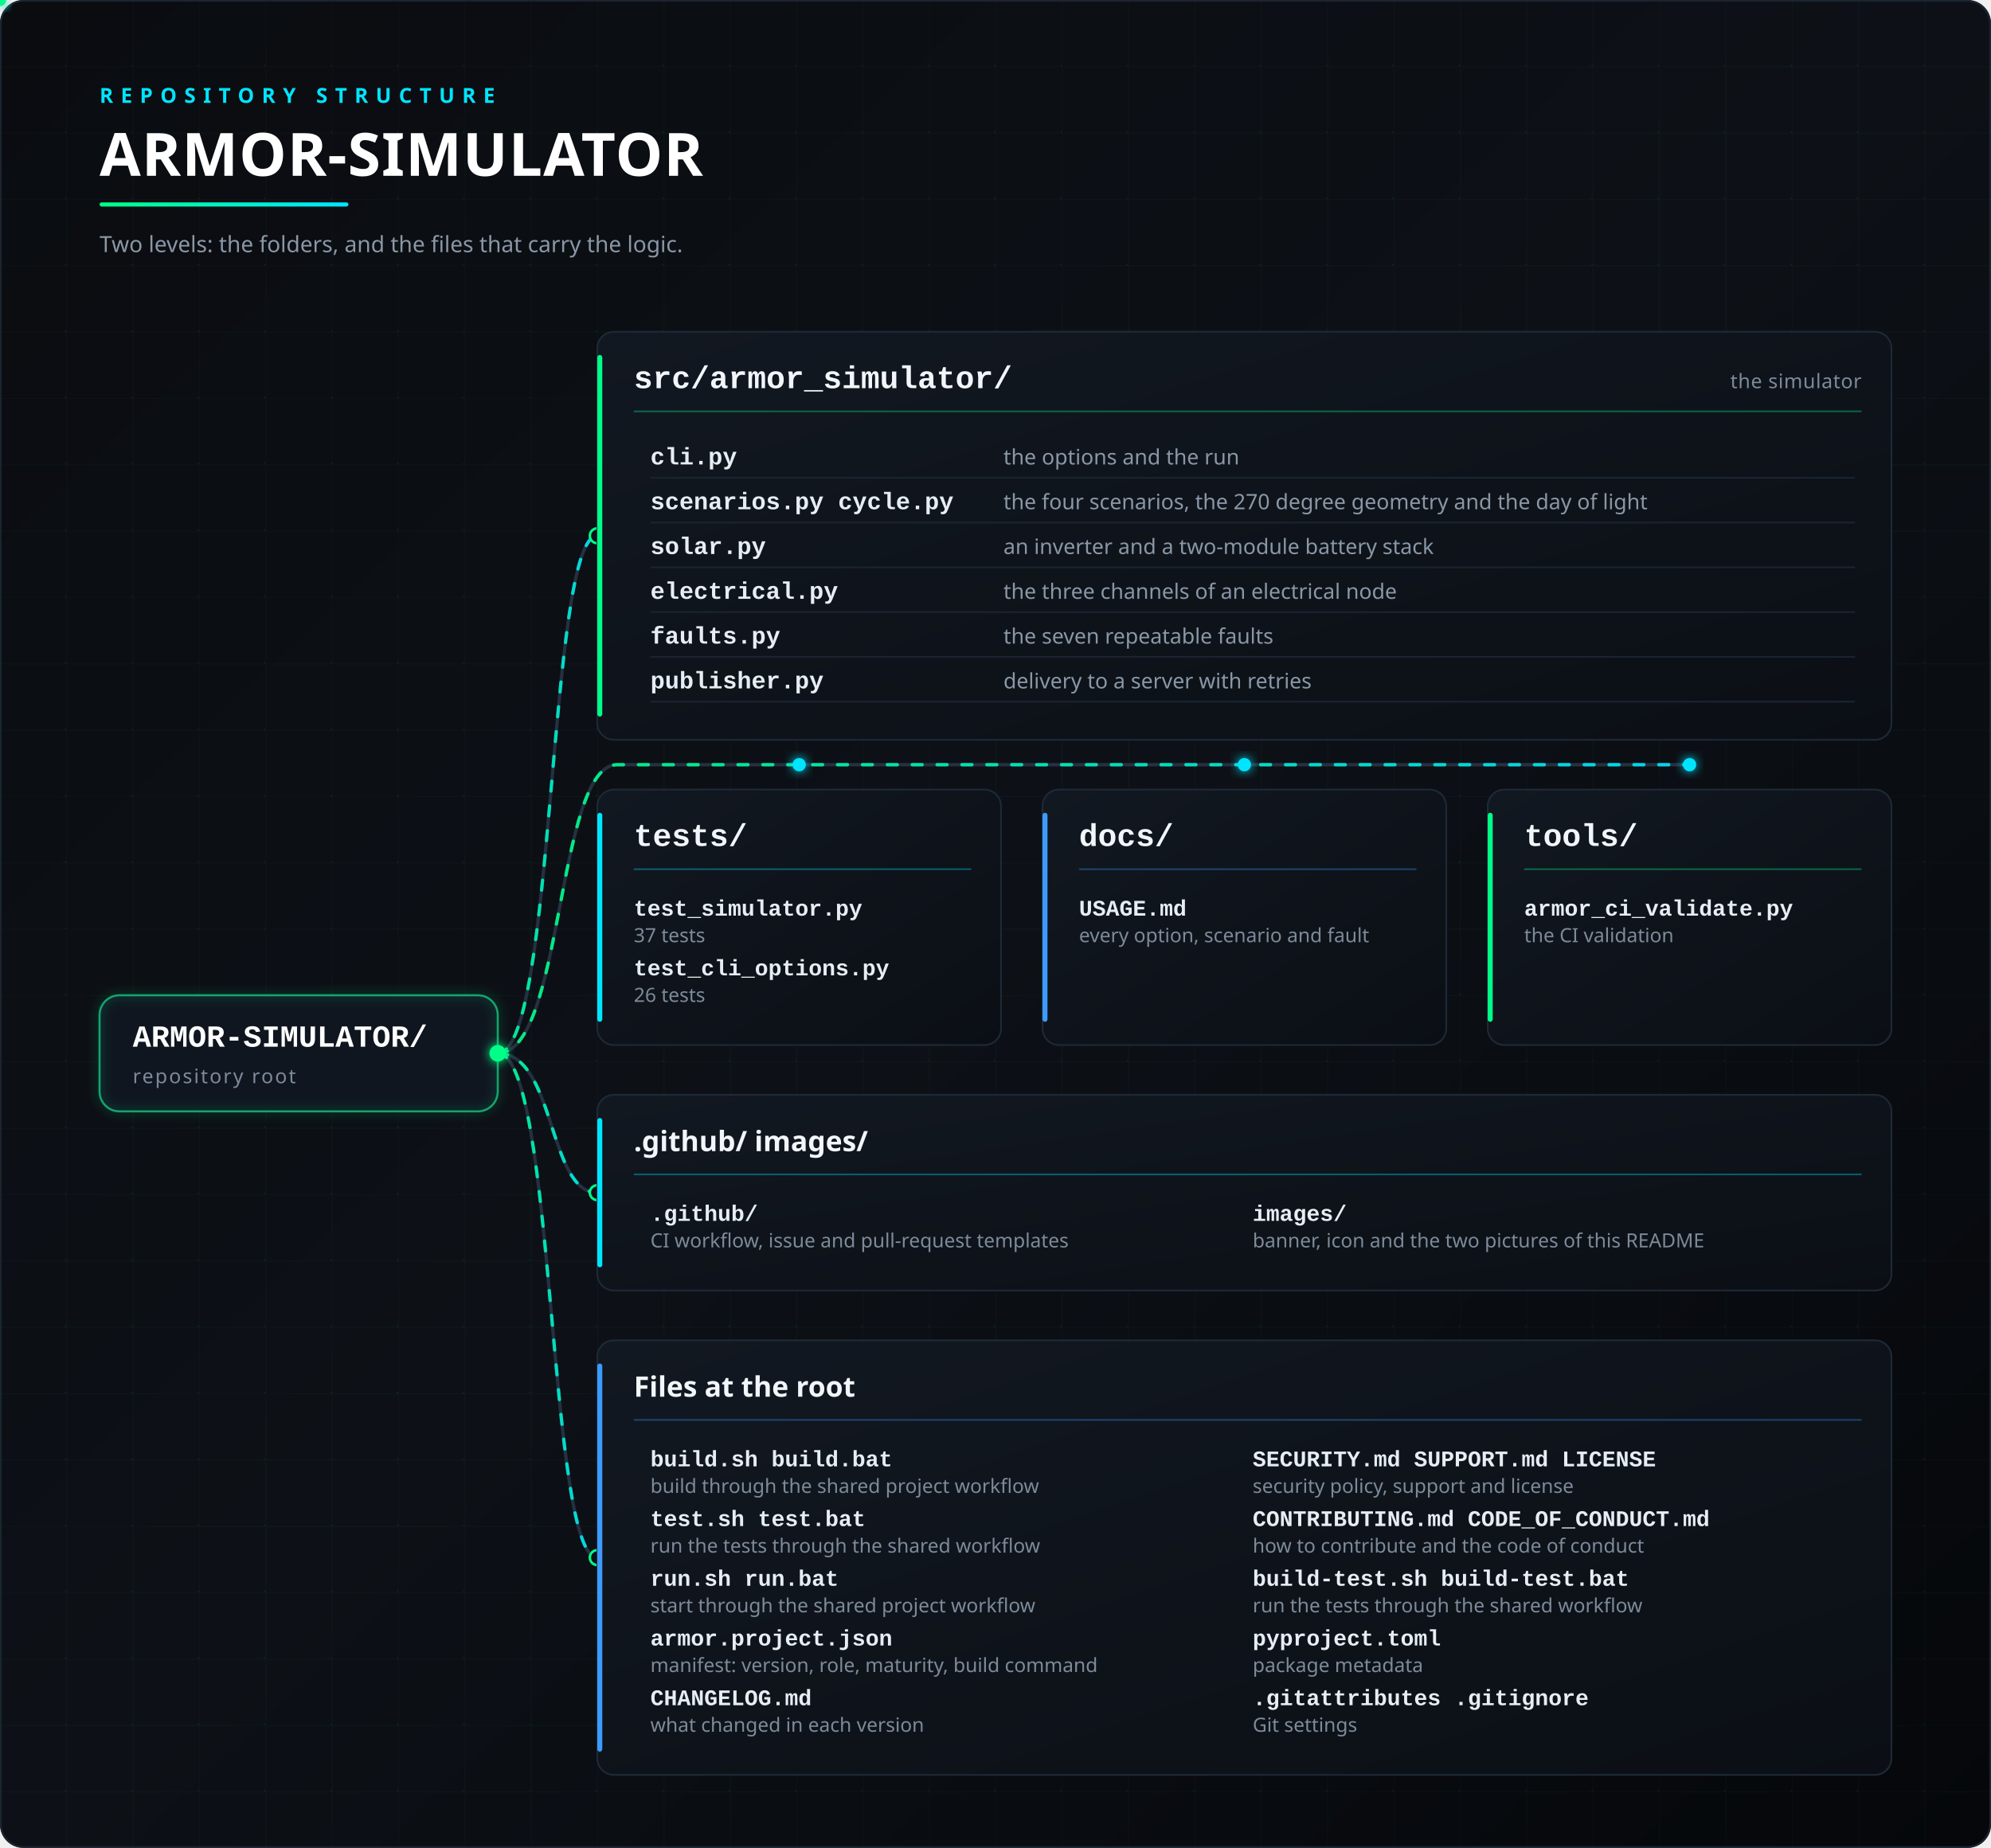
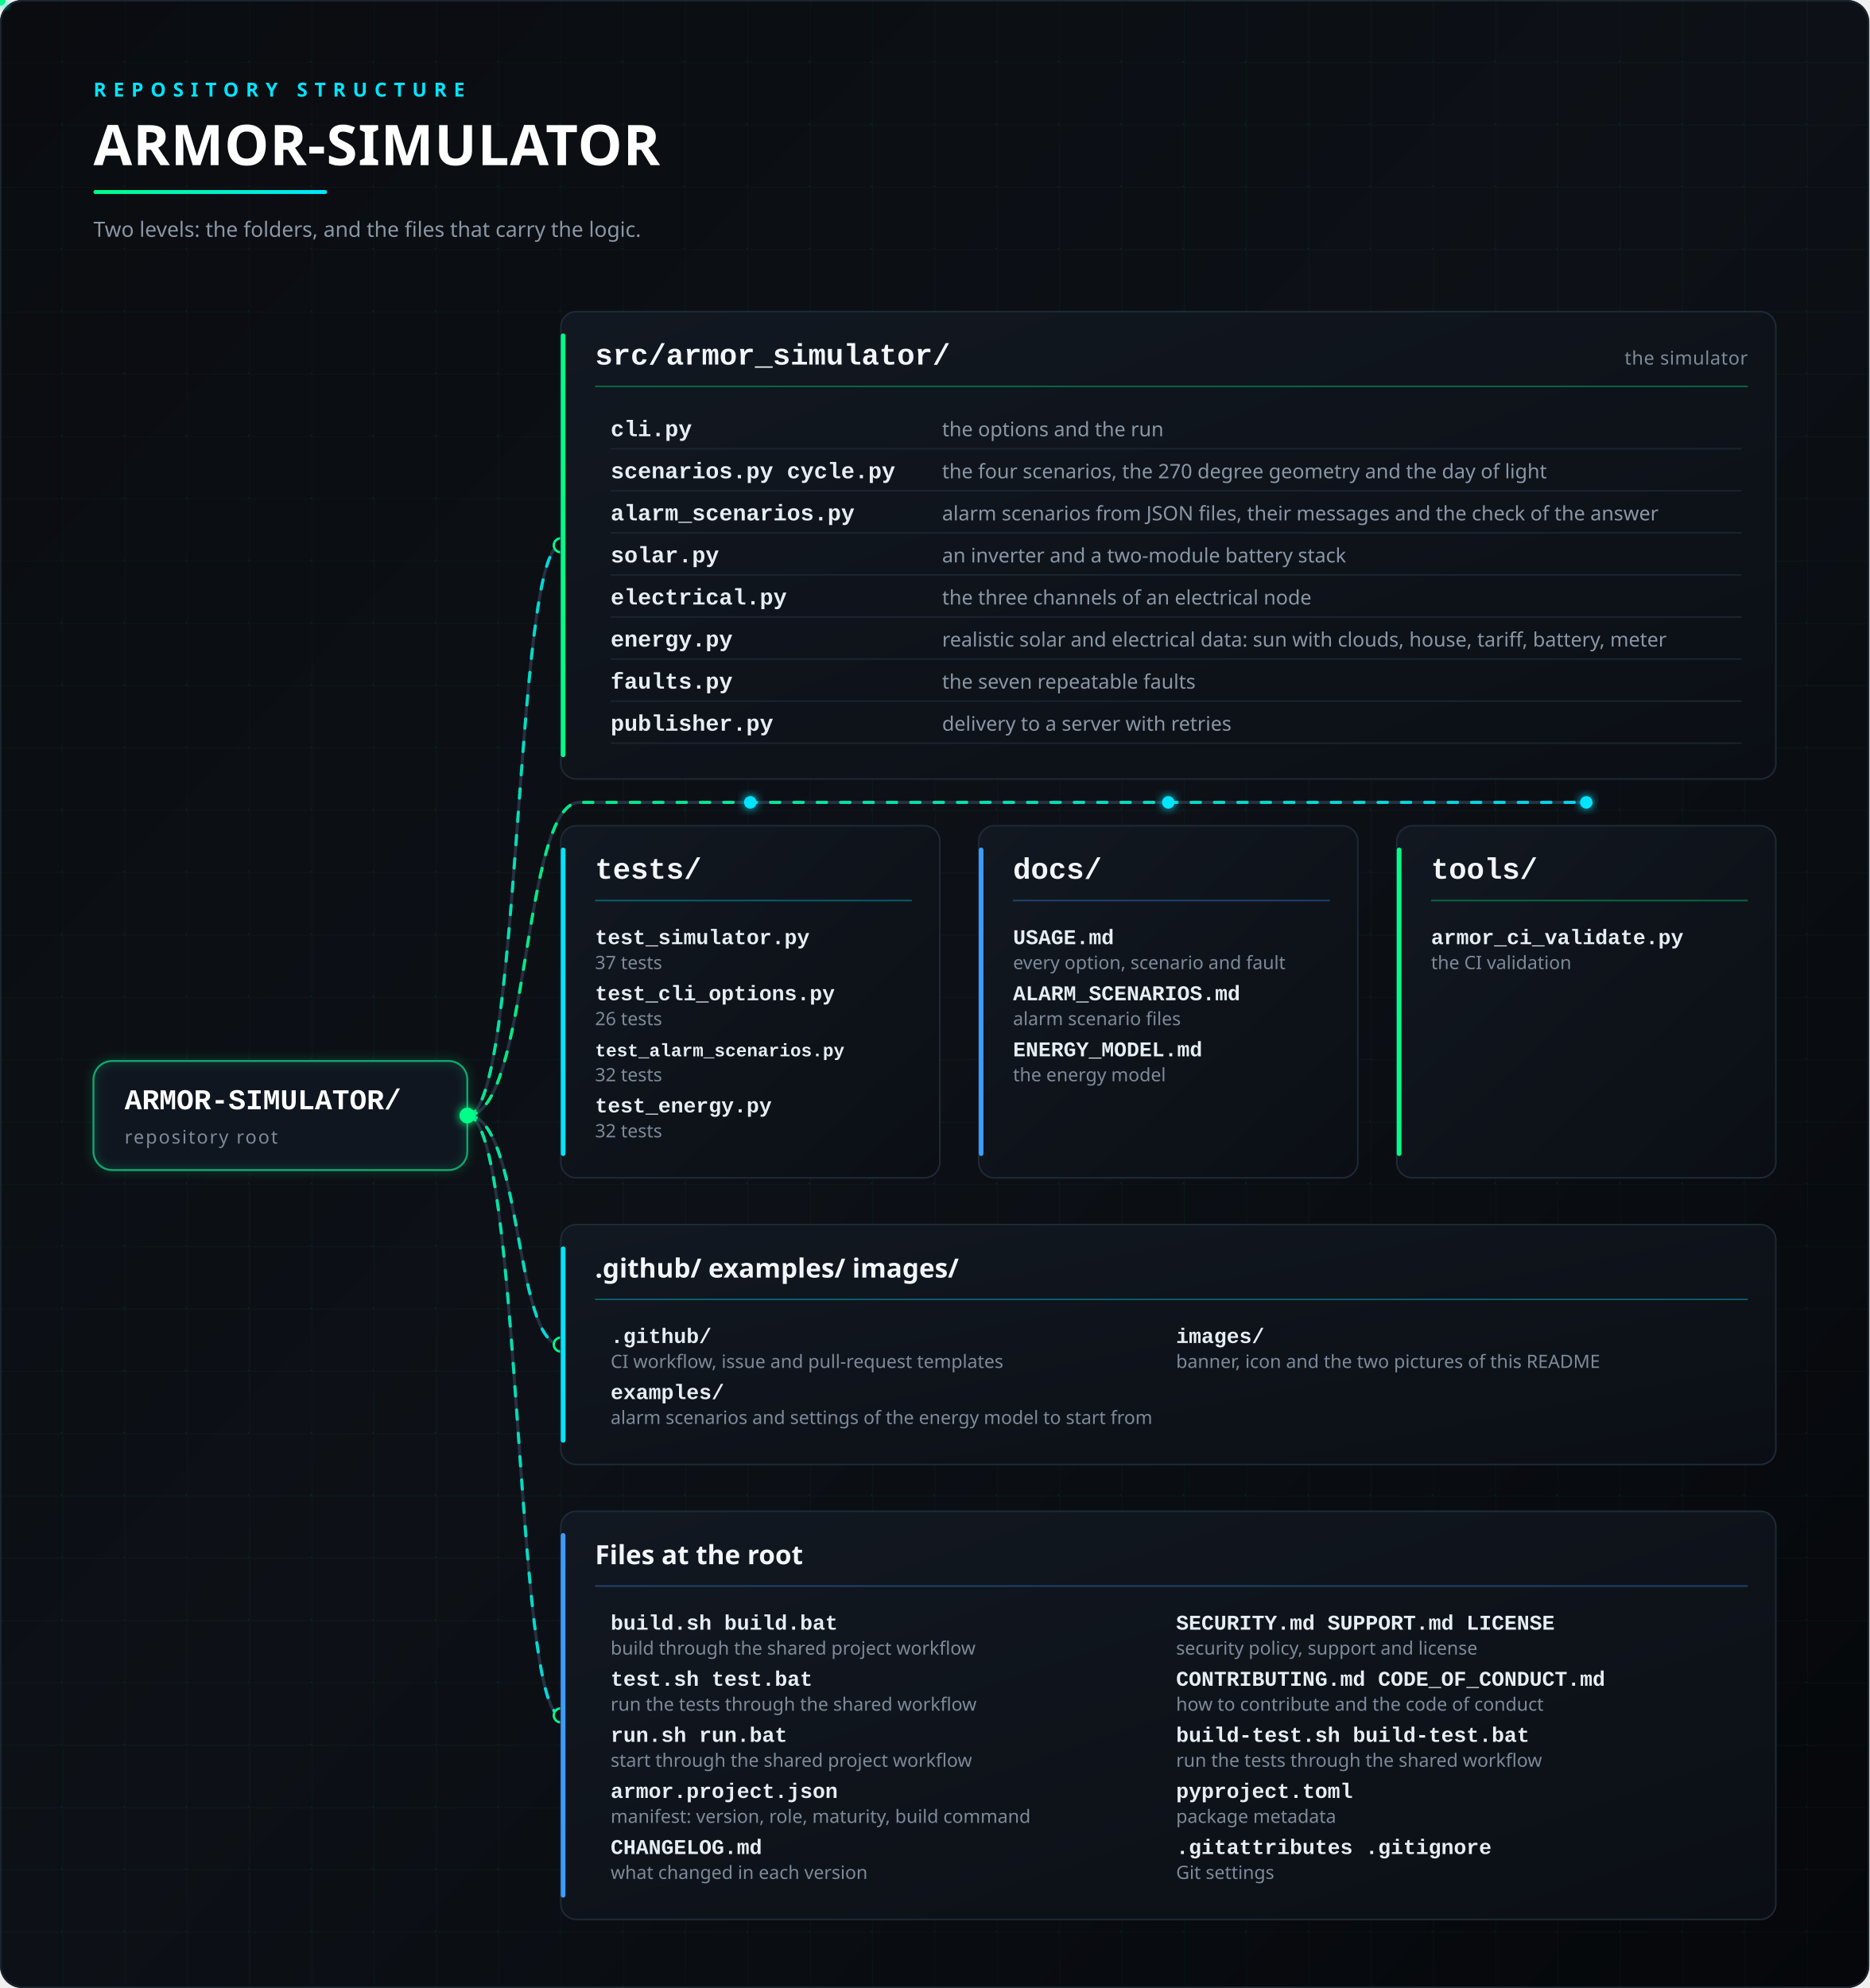
- <svg xmlns="http://www.w3.org/2000/svg" viewBox="0 0 1200 1114" width="100%" role="img" aria-labelledby="t d">
+ <svg xmlns="http://www.w3.org/2000/svg" viewBox="0 0 1200 1276" width="100%" role="img" aria-labelledby="t d">
  <defs>
    <linearGradient id="bg" x1="0" y1="0" x2="1" y2="1">
      <stop offset="0" stop-color="#0A0C10" />
      <stop offset="0.5" stop-color="#0D1117" />
      <stop offset="1" stop-color="#05070A" />
    </linearGradient>
    <linearGradient id="card" x1="0" y1="0" x2="1" y2="1">
      <stop offset="0" stop-color="#121821" />
      <stop offset="1" stop-color="#0B0F15" />
    </linearGradient>
    <linearGradient id="line" x1="0" y1="0" x2="1" y2="0">
      <stop offset="0" stop-color="#00FF88" />
      <stop offset="1" stop-color="#00E5FF" />
    </linearGradient>
    <filter id="glow" x="-50%" y="-50%" width="200%" height="200%">
      <feGaussianBlur stdDeviation="3" result="b" />
      <feMerge>
        <feMergeNode in="b" />
        <feMergeNode in="SourceGraphic" />
      </feMerge>
    </filter>
    <pattern id="grid" width="40" height="40" patternUnits="userSpaceOnUse">
      <path d="M40 0H0V40" fill="none" stroke="#00FF88" stroke-opacity="0.035" />
      <circle cx="40" cy="40" r="1" fill="#00FF88" fill-opacity="0.09" />
    </pattern>
  </defs>
-   <rect width="1200" height="1114" rx="14" fill="url(#bg)" />
-   <rect width="1200" height="1114" rx="14" fill="url(#grid)" />
-   <rect x="0.5" y="0.5" width="1199" height="1113" rx="14" fill="none" stroke="#1B2530" />
+   <rect width="1200" height="1276" rx="14" fill="url(#bg)" />
+   <rect width="1200" height="1276" rx="14" fill="url(#grid)" />
+   <rect x="0.5" y="0.5" width="1199" height="1275" rx="14" fill="none" stroke="#1B2530" />
  <text x="60" y="62" font-family="'Segoe UI','Noto Sans','Noto Sans CJK SC','Microsoft YaHei','Yu Gothic','Helvetica Neue',Helvetica,Arial,sans-serif" font-size="12.5" font-weight="600" fill="#00E5FF" text-anchor="start" letter-spacing="4.5">REPOSITORY STRUCTURE</text>
  <text x="60" y="106" font-family="'Segoe UI','Noto Sans','Noto Sans CJK SC','Microsoft YaHei','Yu Gothic','Helvetica Neue',Helvetica,Arial,sans-serif" font-size="36" font-weight="700" fill="#FFFFFF" text-anchor="start" letter-spacing="0.5">ARMOR-SIMULATOR</text>
  <rect x="60" y="122" width="150" height="2.5" rx="1.25" fill="url(#line)">
    <animate attributeName="width" values="40;150;150" keyTimes="0;0.4;1" dur="3s" repeatCount="indefinite" />
  </rect>
  <text x="60" y="152" font-family="'Segoe UI','Noto Sans','Noto Sans CJK SC','Microsoft YaHei','Yu Gothic','Helvetica Neue',Helvetica,Arial,sans-serif" font-size="13.5" font-weight="400" fill="#8A97A6" text-anchor="start">Two levels: the folders, and the files that carry the logic.</text>
-   <path id="c0" d="M300,635 C335,635 330,323 360,323" fill="none" stroke="#243140" stroke-width="2" />
-   <path d="M300,635 C335,635 330,323 360,323" fill="none" stroke="url(#line)" stroke-width="2" stroke-linecap="round" stroke-dasharray="6 9" opacity="0.9">
+   <path id="c0" d="M300,716 C335,716 330,350 360,350" fill="none" stroke="#243140" stroke-width="2" />
+   <path d="M300,716 C335,716 330,350 360,350" fill="none" stroke="url(#line)" stroke-width="2" stroke-linecap="round" stroke-dasharray="6 9" opacity="0.9">
    <animate attributeName="stroke-dashoffset" from="0" to="-30" dur="1.6s" repeatCount="indefinite" />
  </path>
-   <circle cx="360" cy="323" r="4.5" fill="#0D1117" stroke="#00FF88" stroke-width="1.5" />
-   <path id="c1" d="M300,635 C340,635 335,461 372,461 H1018.33" fill="none" stroke="#243140" stroke-width="2" />
-   <path d="M300,635 C340,635 335,461 372,461 H1018.33" fill="none" stroke="url(#line)" stroke-width="2" stroke-linecap="round" stroke-dasharray="6 9" opacity="0.9">
+   <circle cx="360" cy="350" r="4.5" fill="#0D1117" stroke="#00FF88" stroke-width="1.5" />
+   <path id="c1" d="M300,716 C340,716 335,515 372,515 H1018.33" fill="none" stroke="#243140" stroke-width="2" />
+   <path d="M300,716 C340,716 335,515 372,515 H1018.33" fill="none" stroke="url(#line)" stroke-width="2" stroke-linecap="round" stroke-dasharray="6 9" opacity="0.9">
    <animate attributeName="stroke-dashoffset" from="0" to="-30" dur="1.6s" repeatCount="indefinite" />
  </path>
-   <path d="M481.667,461 V476" stroke="url(#line)" stroke-width="2" fill="none" />
-   <circle cx="481.667" cy="461" r="4" fill="#00E5FF" filter="url(#glow)" />
-   <path d="M750,461 V476" stroke="url(#line)" stroke-width="2" fill="none" />
-   <circle cx="750" cy="461" r="4" fill="#00E5FF" filter="url(#glow)" />
-   <path d="M1018.33,461 V476" stroke="url(#line)" stroke-width="2" fill="none" />
-   <circle cx="1018.33" cy="461" r="4" fill="#00E5FF" filter="url(#glow)" />
-   <path id="c2" d="M300,635 C335,635 330,719 360,719" fill="none" stroke="#243140" stroke-width="2" />
-   <path d="M300,635 C335,635 330,719 360,719" fill="none" stroke="url(#line)" stroke-width="2" stroke-linecap="round" stroke-dasharray="6 9" opacity="0.9">
+   <path d="M481.667,515 V530" stroke="url(#line)" stroke-width="2" fill="none" />
+   <circle cx="481.667" cy="515" r="4" fill="#00E5FF" filter="url(#glow)" />
+   <path d="M750,515 V530" stroke="url(#line)" stroke-width="2" fill="none" />
+   <circle cx="750" cy="515" r="4" fill="#00E5FF" filter="url(#glow)" />
+   <path d="M1018.33,515 V530" stroke="url(#line)" stroke-width="2" fill="none" />
+   <circle cx="1018.33" cy="515" r="4" fill="#00E5FF" filter="url(#glow)" />
+   <path id="c2" d="M300,716 C335,716 330,863 360,863" fill="none" stroke="#243140" stroke-width="2" />
+   <path d="M300,716 C335,716 330,863 360,863" fill="none" stroke="url(#line)" stroke-width="2" stroke-linecap="round" stroke-dasharray="6 9" opacity="0.9">
    <animate attributeName="stroke-dashoffset" from="0" to="-30" dur="1.6s" repeatCount="indefinite" />
  </path>
-   <circle cx="360" cy="719" r="4.5" fill="#0D1117" stroke="#00FF88" stroke-width="1.5" />
-   <path id="c3" d="M300,635 C335,635 330,939 360,939" fill="none" stroke="#243140" stroke-width="2" />
-   <path d="M300,635 C335,635 330,939 360,939" fill="none" stroke="url(#line)" stroke-width="2" stroke-linecap="round" stroke-dasharray="6 9" opacity="0.9">
+   <circle cx="360" cy="863" r="4.5" fill="#0D1117" stroke="#00FF88" stroke-width="1.5" />
+   <path id="c3" d="M300,716 C335,716 330,1101 360,1101" fill="none" stroke="#243140" stroke-width="2" />
+   <path d="M300,716 C335,716 330,1101 360,1101" fill="none" stroke="url(#line)" stroke-width="2" stroke-linecap="round" stroke-dasharray="6 9" opacity="0.9">
    <animate attributeName="stroke-dashoffset" from="0" to="-30" dur="1.6s" repeatCount="indefinite" />
  </path>
-   <circle cx="360" cy="939" r="4.5" fill="#0D1117" stroke="#00FF88" stroke-width="1.5" />
+   <circle cx="360" cy="1101" r="4.5" fill="#0D1117" stroke="#00FF88" stroke-width="1.5" />
  <circle r="3.5" fill="#00FF88" filter="url(#glow)">
    <animateMotion dur="3.4s" repeatCount="indefinite">
      <mpath href="#c0" />
    </animateMotion>
  </circle>
  <circle r="3.5" fill="#00E5FF" filter="url(#glow)">
    <animateMotion dur="4.2s" repeatCount="indefinite">
      <mpath href="#c1" />
    </animateMotion>
  </circle>
  <circle r="3.5" fill="#3D9BFF" filter="url(#glow)">
    <animateMotion dur="5.0s" repeatCount="indefinite">
      <mpath href="#c2" />
    </animateMotion>
  </circle>
  <circle r="3.5" fill="#00FF88" filter="url(#glow)">
    <animateMotion dur="5.8s" repeatCount="indefinite">
      <mpath href="#c3" />
    </animateMotion>
  </circle>
-   <rect x="60" y="600" width="240" height="70" rx="12" fill="#0F1620" stroke="#2A3A4C" stroke-width="1.2" />
-   <rect x="60" y="600" width="240" height="70" rx="12" fill="none" stroke="#00FF88" stroke-opacity="0.5" stroke-width="1.2" filter="url(#glow)">
+   <rect x="60" y="681" width="240" height="70" rx="12" fill="#0F1620" stroke="#2A3A4C" stroke-width="1.2" />
+   <rect x="60" y="681" width="240" height="70" rx="12" fill="none" stroke="#00FF88" stroke-opacity="0.5" stroke-width="1.2" filter="url(#glow)">
    <animate attributeName="stroke-opacity" values="0.15;0.6;0.15" dur="3.6s" repeatCount="indefinite" />
  </rect>
-   <text x="80" y="631" font-family="'JetBrains Mono','Cascadia Code','SFMono-Regular',Consolas,'Liberation Mono',monospace" font-size="18.5" font-weight="700" fill="#FFFFFF" text-anchor="start">ARMOR-SIMULATOR/</text>
-   <text x="80" y="653" font-family="'Segoe UI','Noto Sans','Noto Sans CJK SC','Microsoft YaHei','Yu Gothic','Helvetica Neue',Helvetica,Arial,sans-serif" font-size="12" font-weight="400" fill="#7D8A99" text-anchor="start" letter-spacing="1">repository root</text>
-   <circle cx="300" cy="635" r="5" fill="#00FF88" filter="url(#glow)" />
-   <rect x="360" y="200" width="780" height="246" rx="10" fill="url(#card)" stroke="#1E2A36" stroke-width="1" />
-   <rect x="360" y="214" width="3" height="218" rx="1.5" fill="#00FF88">
+   <text x="80" y="712" font-family="'JetBrains Mono','Cascadia Code','SFMono-Regular',Consolas,'Liberation Mono',monospace" font-size="18.5" font-weight="700" fill="#FFFFFF" text-anchor="start">ARMOR-SIMULATOR/</text>
+   <text x="80" y="734" font-family="'Segoe UI','Noto Sans','Noto Sans CJK SC','Microsoft YaHei','Yu Gothic','Helvetica Neue',Helvetica,Arial,sans-serif" font-size="12" font-weight="400" fill="#7D8A99" text-anchor="start" letter-spacing="1">repository root</text>
+   <circle cx="300" cy="716" r="5" fill="#00FF88" filter="url(#glow)" />
+   <rect x="360" y="200" width="780" height="300" rx="10" fill="url(#card)" stroke="#1E2A36" stroke-width="1" />
+   <rect x="360" y="214" width="3" height="272" rx="1.5" fill="#00FF88">
    <animate attributeName="opacity" values="0.55;1;0.55" dur="4s" begin="0s" repeatCount="indefinite" />
  </rect>
  <text x="382" y="234" font-family="'JetBrains Mono','Cascadia Code','SFMono-Regular',Consolas,'Liberation Mono',monospace" font-size="19" font-weight="700" fill="#F2F6FA" text-anchor="start">src/armor_simulator/</text>
  <text x="1122" y="234" font-family="'Segoe UI','Noto Sans','Noto Sans CJK SC','Microsoft YaHei','Yu Gothic','Helvetica Neue',Helvetica,Arial,sans-serif" font-size="12" font-weight="400" fill="#7D8A99" text-anchor="end" letter-spacing="0.3">the simulator</text>
  <line x1="382" y1="248" x2="1122" y2="248" stroke="#00FF88" stroke-opacity="0.35" stroke-width="1" />
  <text x="392" y="280" font-family="'JetBrains Mono','Cascadia Code','SFMono-Regular',Consolas,'Liberation Mono',monospace" font-size="14.5" font-weight="600" fill="#E6EDF3" text-anchor="start">cli.py</text>
  <text x="604.79" y="280" font-family="'Segoe UI','Noto Sans','Noto Sans CJK SC','Microsoft YaHei','Yu Gothic','Helvetica Neue',Helvetica,Arial,sans-serif" font-size="12.8" font-weight="400" fill="#8A97A6" text-anchor="start">the options and the run</text>
  <line x1="392" y1="288" x2="1118" y2="288" stroke="#1A2430" stroke-width="1" />
  <text x="392" y="307" font-family="'JetBrains Mono','Cascadia Code','SFMono-Regular',Consolas,'Liberation Mono',monospace" font-size="14.5" font-weight="600" fill="#E6EDF3" text-anchor="start">scenarios.py cycle.py</text>
  <text x="604.79" y="307" font-family="'Segoe UI','Noto Sans','Noto Sans CJK SC','Microsoft YaHei','Yu Gothic','Helvetica Neue',Helvetica,Arial,sans-serif" font-size="12.8" font-weight="400" fill="#8A97A6" text-anchor="start">the four scenarios, the 270 degree geometry and the day of light</text>
  <line x1="392" y1="315" x2="1118" y2="315" stroke="#1A2430" stroke-width="1" />
-   <text x="392" y="334" font-family="'JetBrains Mono','Cascadia Code','SFMono-Regular',Consolas,'Liberation Mono',monospace" font-size="14.5" font-weight="600" fill="#E6EDF3" text-anchor="start">solar.py</text>
-   <text x="604.79" y="334" font-family="'Segoe UI','Noto Sans','Noto Sans CJK SC','Microsoft YaHei','Yu Gothic','Helvetica Neue',Helvetica,Arial,sans-serif" font-size="12.8" font-weight="400" fill="#8A97A6" text-anchor="start">an inverter and a two-module battery stack</text>
+   <text x="392" y="334" font-family="'JetBrains Mono','Cascadia Code','SFMono-Regular',Consolas,'Liberation Mono',monospace" font-size="14.5" font-weight="600" fill="#E6EDF3" text-anchor="start">alarm_scenarios.py</text>
+   <text x="604.79" y="334" font-family="'Segoe UI','Noto Sans','Noto Sans CJK SC','Microsoft YaHei','Yu Gothic','Helvetica Neue',Helvetica,Arial,sans-serif" font-size="12.8" font-weight="400" fill="#8A97A6" text-anchor="start">alarm scenarios from JSON files, their messages and the check of the answer</text>
  <line x1="392" y1="342" x2="1118" y2="342" stroke="#1A2430" stroke-width="1" />
-   <text x="392" y="361" font-family="'JetBrains Mono','Cascadia Code','SFMono-Regular',Consolas,'Liberation Mono',monospace" font-size="14.5" font-weight="600" fill="#E6EDF3" text-anchor="start">electrical.py</text>
-   <text x="604.79" y="361" font-family="'Segoe UI','Noto Sans','Noto Sans CJK SC','Microsoft YaHei','Yu Gothic','Helvetica Neue',Helvetica,Arial,sans-serif" font-size="12.8" font-weight="400" fill="#8A97A6" text-anchor="start">the three channels of an electrical node</text>
+   <text x="392" y="361" font-family="'JetBrains Mono','Cascadia Code','SFMono-Regular',Consolas,'Liberation Mono',monospace" font-size="14.5" font-weight="600" fill="#E6EDF3" text-anchor="start">solar.py</text>
+   <text x="604.79" y="361" font-family="'Segoe UI','Noto Sans','Noto Sans CJK SC','Microsoft YaHei','Yu Gothic','Helvetica Neue',Helvetica,Arial,sans-serif" font-size="12.8" font-weight="400" fill="#8A97A6" text-anchor="start">an inverter and a two-module battery stack</text>
  <line x1="392" y1="369" x2="1118" y2="369" stroke="#1A2430" stroke-width="1" />
-   <text x="392" y="388" font-family="'JetBrains Mono','Cascadia Code','SFMono-Regular',Consolas,'Liberation Mono',monospace" font-size="14.5" font-weight="600" fill="#E6EDF3" text-anchor="start">faults.py</text>
-   <text x="604.79" y="388" font-family="'Segoe UI','Noto Sans','Noto Sans CJK SC','Microsoft YaHei','Yu Gothic','Helvetica Neue',Helvetica,Arial,sans-serif" font-size="12.8" font-weight="400" fill="#8A97A6" text-anchor="start">the seven repeatable faults</text>
+   <text x="392" y="388" font-family="'JetBrains Mono','Cascadia Code','SFMono-Regular',Consolas,'Liberation Mono',monospace" font-size="14.5" font-weight="600" fill="#E6EDF3" text-anchor="start">electrical.py</text>
+   <text x="604.79" y="388" font-family="'Segoe UI','Noto Sans','Noto Sans CJK SC','Microsoft YaHei','Yu Gothic','Helvetica Neue',Helvetica,Arial,sans-serif" font-size="12.8" font-weight="400" fill="#8A97A6" text-anchor="start">the three channels of an electrical node</text>
  <line x1="392" y1="396" x2="1118" y2="396" stroke="#1A2430" stroke-width="1" />
-   <text x="392" y="415" font-family="'JetBrains Mono','Cascadia Code','SFMono-Regular',Consolas,'Liberation Mono',monospace" font-size="14.5" font-weight="600" fill="#E6EDF3" text-anchor="start">publisher.py</text>
-   <text x="604.79" y="415" font-family="'Segoe UI','Noto Sans','Noto Sans CJK SC','Microsoft YaHei','Yu Gothic','Helvetica Neue',Helvetica,Arial,sans-serif" font-size="12.8" font-weight="400" fill="#8A97A6" text-anchor="start">delivery to a server with retries</text>
+   <text x="392" y="415" font-family="'JetBrains Mono','Cascadia Code','SFMono-Regular',Consolas,'Liberation Mono',monospace" font-size="14.5" font-weight="600" fill="#E6EDF3" text-anchor="start">energy.py</text>
+   <text x="604.79" y="415" font-family="'Segoe UI','Noto Sans','Noto Sans CJK SC','Microsoft YaHei','Yu Gothic','Helvetica Neue',Helvetica,Arial,sans-serif" font-size="12.8" font-weight="400" fill="#8A97A6" text-anchor="start">realistic solar and electrical data: sun with clouds, house, tariff, battery, meter</text>
  <line x1="392" y1="423" x2="1118" y2="423" stroke="#1A2430" stroke-width="1" />
-   <rect x="360" y="476" width="243.333" height="154" rx="10" fill="url(#card)" stroke="#1E2A36" stroke-width="1" />
-   <rect x="360" y="490" width="3" height="126" rx="1.5" fill="#00E5FF">
+   <text x="392" y="442" font-family="'JetBrains Mono','Cascadia Code','SFMono-Regular',Consolas,'Liberation Mono',monospace" font-size="14.5" font-weight="600" fill="#E6EDF3" text-anchor="start">faults.py</text>
+   <text x="604.79" y="442" font-family="'Segoe UI','Noto Sans','Noto Sans CJK SC','Microsoft YaHei','Yu Gothic','Helvetica Neue',Helvetica,Arial,sans-serif" font-size="12.8" font-weight="400" fill="#8A97A6" text-anchor="start">the seven repeatable faults</text>
+   <line x1="392" y1="450" x2="1118" y2="450" stroke="#1A2430" stroke-width="1" />
+   <text x="392" y="469" font-family="'JetBrains Mono','Cascadia Code','SFMono-Regular',Consolas,'Liberation Mono',monospace" font-size="14.5" font-weight="600" fill="#E6EDF3" text-anchor="start">publisher.py</text>
+   <text x="604.79" y="469" font-family="'Segoe UI','Noto Sans','Noto Sans CJK SC','Microsoft YaHei','Yu Gothic','Helvetica Neue',Helvetica,Arial,sans-serif" font-size="12.8" font-weight="400" fill="#8A97A6" text-anchor="start">delivery to a server with retries</text>
+   <line x1="392" y1="477" x2="1118" y2="477" stroke="#1A2430" stroke-width="1" />
+   <rect x="360" y="530" width="243.333" height="226" rx="10" fill="url(#card)" stroke="#1E2A36" stroke-width="1" />
+   <rect x="360" y="544" width="3" height="198" rx="1.5" fill="#00E5FF">
    <animate attributeName="opacity" values="0.55;1;0.55" dur="4s" begin="0.6s" repeatCount="indefinite" />
  </rect>
-   <text x="382" y="510" font-family="'JetBrains Mono','Cascadia Code','SFMono-Regular',Consolas,'Liberation Mono',monospace" font-size="19" font-weight="700" fill="#F2F6FA" text-anchor="start">tests/</text>
-   <line x1="382" y1="524" x2="585.333" y2="524" stroke="#00E5FF" stroke-opacity="0.35" stroke-width="1" />
-   <text x="382" y="552" font-family="'JetBrains Mono','Cascadia Code','SFMono-Regular',Consolas,'Liberation Mono',monospace" font-size="13.5" font-weight="600" fill="#E6EDF3" text-anchor="start">test_simulator.py</text>
-   <text x="382" y="568" font-family="'Segoe UI','Noto Sans','Noto Sans CJK SC','Microsoft YaHei','Yu Gothic','Helvetica Neue',Helvetica,Arial,sans-serif" font-size="11.8" font-weight="400" fill="#7D8A99" text-anchor="start">37 tests</text>
-   <text x="382" y="588" font-family="'JetBrains Mono','Cascadia Code','SFMono-Regular',Consolas,'Liberation Mono',monospace" font-size="13.5" font-weight="600" fill="#E6EDF3" text-anchor="start">test_cli_options.py</text>
-   <text x="382" y="604" font-family="'Segoe UI','Noto Sans','Noto Sans CJK SC','Microsoft YaHei','Yu Gothic','Helvetica Neue',Helvetica,Arial,sans-serif" font-size="11.8" font-weight="400" fill="#7D8A99" text-anchor="start">26 tests</text>
-   <rect x="628.333" y="476" width="243.333" height="154" rx="10" fill="url(#card)" stroke="#1E2A36" stroke-width="1" />
-   <rect x="628.333" y="490" width="3" height="126" rx="1.5" fill="#3D9BFF">
+   <text x="382" y="564" font-family="'JetBrains Mono','Cascadia Code','SFMono-Regular',Consolas,'Liberation Mono',monospace" font-size="19" font-weight="700" fill="#F2F6FA" text-anchor="start">tests/</text>
+   <line x1="382" y1="578" x2="585.333" y2="578" stroke="#00E5FF" stroke-opacity="0.35" stroke-width="1" />
+   <text x="382" y="606" font-family="'JetBrains Mono','Cascadia Code','SFMono-Regular',Consolas,'Liberation Mono',monospace" font-size="13.5" font-weight="600" fill="#E6EDF3" text-anchor="start">test_simulator.py</text>
+   <text x="382" y="622" font-family="'Segoe UI','Noto Sans','Noto Sans CJK SC','Microsoft YaHei','Yu Gothic','Helvetica Neue',Helvetica,Arial,sans-serif" font-size="11.8" font-weight="400" fill="#7D8A99" text-anchor="start">37 tests</text>
+   <text x="382" y="642" font-family="'JetBrains Mono','Cascadia Code','SFMono-Regular',Consolas,'Liberation Mono',monospace" font-size="13.5" font-weight="600" fill="#E6EDF3" text-anchor="start">test_cli_options.py</text>
+   <text x="382" y="658" font-family="'Segoe UI','Noto Sans','Noto Sans CJK SC','Microsoft YaHei','Yu Gothic','Helvetica Neue',Helvetica,Arial,sans-serif" font-size="11.8" font-weight="400" fill="#7D8A99" text-anchor="start">26 tests</text>
+   <text x="382" y="678" font-family="'JetBrains Mono','Cascadia Code','SFMono-Regular',Consolas,'Liberation Mono',monospace" font-size="11.6" font-weight="600" fill="#E6EDF3" text-anchor="start">test_alarm_scenarios.py</text>
+   <text x="382" y="694" font-family="'Segoe UI','Noto Sans','Noto Sans CJK SC','Microsoft YaHei','Yu Gothic','Helvetica Neue',Helvetica,Arial,sans-serif" font-size="11.8" font-weight="400" fill="#7D8A99" text-anchor="start">32 tests</text>
+   <text x="382" y="714" font-family="'JetBrains Mono','Cascadia Code','SFMono-Regular',Consolas,'Liberation Mono',monospace" font-size="13.5" font-weight="600" fill="#E6EDF3" text-anchor="start">test_energy.py</text>
+   <text x="382" y="730" font-family="'Segoe UI','Noto Sans','Noto Sans CJK SC','Microsoft YaHei','Yu Gothic','Helvetica Neue',Helvetica,Arial,sans-serif" font-size="11.8" font-weight="400" fill="#7D8A99" text-anchor="start">32 tests</text>
+   <rect x="628.333" y="530" width="243.333" height="226" rx="10" fill="url(#card)" stroke="#1E2A36" stroke-width="1" />
+   <rect x="628.333" y="544" width="3" height="198" rx="1.5" fill="#3D9BFF">
    <animate attributeName="opacity" values="0.55;1;0.55" dur="4s" begin="1.2s" repeatCount="indefinite" />
  </rect>
-   <text x="650.333" y="510" font-family="'JetBrains Mono','Cascadia Code','SFMono-Regular',Consolas,'Liberation Mono',monospace" font-size="19" font-weight="700" fill="#F2F6FA" text-anchor="start">docs/</text>
-   <line x1="650.333" y1="524" x2="853.667" y2="524" stroke="#3D9BFF" stroke-opacity="0.35" stroke-width="1" />
-   <text x="650.333" y="552" font-family="'JetBrains Mono','Cascadia Code','SFMono-Regular',Consolas,'Liberation Mono',monospace" font-size="13.5" font-weight="600" fill="#E6EDF3" text-anchor="start">USAGE.md</text>
-   <text x="650.333" y="568" font-family="'Segoe UI','Noto Sans','Noto Sans CJK SC','Microsoft YaHei','Yu Gothic','Helvetica Neue',Helvetica,Arial,sans-serif" font-size="11.8" font-weight="400" fill="#7D8A99" text-anchor="start">every option, scenario and fault</text>
-   <rect x="896.667" y="476" width="243.333" height="154" rx="10" fill="url(#card)" stroke="#1E2A36" stroke-width="1" />
-   <rect x="896.667" y="490" width="3" height="126" rx="1.5" fill="#00FF88">
+   <text x="650.333" y="564" font-family="'JetBrains Mono','Cascadia Code','SFMono-Regular',Consolas,'Liberation Mono',monospace" font-size="19" font-weight="700" fill="#F2F6FA" text-anchor="start">docs/</text>
+   <line x1="650.333" y1="578" x2="853.667" y2="578" stroke="#3D9BFF" stroke-opacity="0.35" stroke-width="1" />
+   <text x="650.333" y="606" font-family="'JetBrains Mono','Cascadia Code','SFMono-Regular',Consolas,'Liberation Mono',monospace" font-size="13.5" font-weight="600" fill="#E6EDF3" text-anchor="start">USAGE.md</text>
+   <text x="650.333" y="622" font-family="'Segoe UI','Noto Sans','Noto Sans CJK SC','Microsoft YaHei','Yu Gothic','Helvetica Neue',Helvetica,Arial,sans-serif" font-size="11.8" font-weight="400" fill="#7D8A99" text-anchor="start">every option, scenario and fault</text>
+   <text x="650.333" y="642" font-family="'JetBrains Mono','Cascadia Code','SFMono-Regular',Consolas,'Liberation Mono',monospace" font-size="13.5" font-weight="600" fill="#E6EDF3" text-anchor="start">ALARM_SCENARIOS.md</text>
+   <text x="650.333" y="658" font-family="'Segoe UI','Noto Sans','Noto Sans CJK SC','Microsoft YaHei','Yu Gothic','Helvetica Neue',Helvetica,Arial,sans-serif" font-size="11.8" font-weight="400" fill="#7D8A99" text-anchor="start">alarm scenario files</text>
+   <text x="650.333" y="678" font-family="'JetBrains Mono','Cascadia Code','SFMono-Regular',Consolas,'Liberation Mono',monospace" font-size="13.5" font-weight="600" fill="#E6EDF3" text-anchor="start">ENERGY_MODEL.md</text>
+   <text x="650.333" y="694" font-family="'Segoe UI','Noto Sans','Noto Sans CJK SC','Microsoft YaHei','Yu Gothic','Helvetica Neue',Helvetica,Arial,sans-serif" font-size="11.8" font-weight="400" fill="#7D8A99" text-anchor="start">the energy model</text>
+   <rect x="896.667" y="530" width="243.333" height="226" rx="10" fill="url(#card)" stroke="#1E2A36" stroke-width="1" />
+   <rect x="896.667" y="544" width="3" height="198" rx="1.5" fill="#00FF88">
    <animate attributeName="opacity" values="0.55;1;0.55" dur="4s" begin="1.8s" repeatCount="indefinite" />
  </rect>
-   <text x="918.667" y="510" font-family="'JetBrains Mono','Cascadia Code','SFMono-Regular',Consolas,'Liberation Mono',monospace" font-size="19" font-weight="700" fill="#F2F6FA" text-anchor="start">tools/</text>
-   <line x1="918.667" y1="524" x2="1122" y2="524" stroke="#00FF88" stroke-opacity="0.35" stroke-width="1" />
-   <text x="918.667" y="552" font-family="'JetBrains Mono','Cascadia Code','SFMono-Regular',Consolas,'Liberation Mono',monospace" font-size="13.5" font-weight="600" fill="#E6EDF3" text-anchor="start">armor_ci_validate.py</text>
-   <text x="918.667" y="568" font-family="'Segoe UI','Noto Sans','Noto Sans CJK SC','Microsoft YaHei','Yu Gothic','Helvetica Neue',Helvetica,Arial,sans-serif" font-size="11.8" font-weight="400" fill="#7D8A99" text-anchor="start">the CI validation</text>
-   <rect x="360" y="660" width="780" height="118" rx="10" fill="url(#card)" stroke="#1E2A36" stroke-width="1" />
-   <rect x="360" y="674" width="3" height="90" rx="1.5" fill="#00E5FF">
+   <text x="918.667" y="564" font-family="'JetBrains Mono','Cascadia Code','SFMono-Regular',Consolas,'Liberation Mono',monospace" font-size="19" font-weight="700" fill="#F2F6FA" text-anchor="start">tools/</text>
+   <line x1="918.667" y1="578" x2="1122" y2="578" stroke="#00FF88" stroke-opacity="0.35" stroke-width="1" />
+   <text x="918.667" y="606" font-family="'JetBrains Mono','Cascadia Code','SFMono-Regular',Consolas,'Liberation Mono',monospace" font-size="13.5" font-weight="600" fill="#E6EDF3" text-anchor="start">armor_ci_validate.py</text>
+   <text x="918.667" y="622" font-family="'Segoe UI','Noto Sans','Noto Sans CJK SC','Microsoft YaHei','Yu Gothic','Helvetica Neue',Helvetica,Arial,sans-serif" font-size="11.8" font-weight="400" fill="#7D8A99" text-anchor="start">the CI validation</text>
+   <rect x="360" y="786" width="780" height="154" rx="10" fill="url(#card)" stroke="#1E2A36" stroke-width="1" />
+   <rect x="360" y="800" width="3" height="126" rx="1.5" fill="#00E5FF">
    <animate attributeName="opacity" values="0.55;1;0.55" dur="4s" begin="2.4s" repeatCount="indefinite" />
  </rect>
-   <text x="382" y="694" font-family="'Segoe UI','Noto Sans','Noto Sans CJK SC','Microsoft YaHei','Yu Gothic','Helvetica Neue',Helvetica,Arial,sans-serif" font-size="17" font-weight="700" fill="#F2F6FA" text-anchor="start">.github/ images/</text>
-   <line x1="382" y1="708" x2="1122" y2="708" stroke="#00E5FF" stroke-opacity="0.35" stroke-width="1" />
-   <text x="392" y="736" font-family="'JetBrains Mono','Cascadia Code','SFMono-Regular',Consolas,'Liberation Mono',monospace" font-size="13.5" font-weight="600" fill="#E6EDF3" text-anchor="start">.github/</text>
-   <text x="392" y="752" font-family="'Segoe UI','Noto Sans','Noto Sans CJK SC','Microsoft YaHei','Yu Gothic','Helvetica Neue',Helvetica,Arial,sans-serif" font-size="11.8" font-weight="400" fill="#7D8A99" text-anchor="start">CI workflow, issue and pull-request templates</text>
-   <text x="755" y="736" font-family="'JetBrains Mono','Cascadia Code','SFMono-Regular',Consolas,'Liberation Mono',monospace" font-size="13.5" font-weight="600" fill="#E6EDF3" text-anchor="start">images/</text>
-   <text x="755" y="752" font-family="'Segoe UI','Noto Sans','Noto Sans CJK SC','Microsoft YaHei','Yu Gothic','Helvetica Neue',Helvetica,Arial,sans-serif" font-size="11.8" font-weight="400" fill="#7D8A99" text-anchor="start">banner, icon and the two pictures of this README</text>
-   <rect x="360" y="808" width="780" height="262" rx="10" fill="url(#card)" stroke="#1E2A36" stroke-width="1" />
-   <rect x="360" y="822" width="3" height="234" rx="1.5" fill="#3D9BFF">
+   <text x="382" y="820" font-family="'Segoe UI','Noto Sans','Noto Sans CJK SC','Microsoft YaHei','Yu Gothic','Helvetica Neue',Helvetica,Arial,sans-serif" font-size="17" font-weight="700" fill="#F2F6FA" text-anchor="start">.github/ examples/ images/</text>
+   <line x1="382" y1="834" x2="1122" y2="834" stroke="#00E5FF" stroke-opacity="0.35" stroke-width="1" />
+   <text x="392" y="862" font-family="'JetBrains Mono','Cascadia Code','SFMono-Regular',Consolas,'Liberation Mono',monospace" font-size="13.5" font-weight="600" fill="#E6EDF3" text-anchor="start">.github/</text>
+   <text x="392" y="878" font-family="'Segoe UI','Noto Sans','Noto Sans CJK SC','Microsoft YaHei','Yu Gothic','Helvetica Neue',Helvetica,Arial,sans-serif" font-size="11.8" font-weight="400" fill="#7D8A99" text-anchor="start">CI workflow, issue and pull-request templates</text>
+   <text x="392" y="898" font-family="'JetBrains Mono','Cascadia Code','SFMono-Regular',Consolas,'Liberation Mono',monospace" font-size="13.5" font-weight="600" fill="#E6EDF3" text-anchor="start">examples/</text>
+   <text x="392" y="914" font-family="'Segoe UI','Noto Sans','Noto Sans CJK SC','Microsoft YaHei','Yu Gothic','Helvetica Neue',Helvetica,Arial,sans-serif" font-size="11.8" font-weight="400" fill="#7D8A99" text-anchor="start">alarm scenarios and settings of the energy model to start from</text>
+   <text x="755" y="862" font-family="'JetBrains Mono','Cascadia Code','SFMono-Regular',Consolas,'Liberation Mono',monospace" font-size="13.5" font-weight="600" fill="#E6EDF3" text-anchor="start">images/</text>
+   <text x="755" y="878" font-family="'Segoe UI','Noto Sans','Noto Sans CJK SC','Microsoft YaHei','Yu Gothic','Helvetica Neue',Helvetica,Arial,sans-serif" font-size="11.8" font-weight="400" fill="#7D8A99" text-anchor="start">banner, icon and the two pictures of this README</text>
+   <rect x="360" y="970" width="780" height="262" rx="10" fill="url(#card)" stroke="#1E2A36" stroke-width="1" />
+   <rect x="360" y="984" width="3" height="234" rx="1.5" fill="#3D9BFF">
    <animate attributeName="opacity" values="0.55;1;0.55" dur="4s" begin="3s" repeatCount="indefinite" />
  </rect>
-   <text x="382" y="842" font-family="'Segoe UI','Noto Sans','Noto Sans CJK SC','Microsoft YaHei','Yu Gothic','Helvetica Neue',Helvetica,Arial,sans-serif" font-size="17" font-weight="700" fill="#F2F6FA" text-anchor="start">Files at the root</text>
-   <line x1="382" y1="856" x2="1122" y2="856" stroke="#3D9BFF" stroke-opacity="0.35" stroke-width="1" />
-   <text x="392" y="884" font-family="'JetBrains Mono','Cascadia Code','SFMono-Regular',Consolas,'Liberation Mono',monospace" font-size="13.5" font-weight="600" fill="#E6EDF3" text-anchor="start">build.sh  build.bat</text>
-   <text x="392" y="900" font-family="'Segoe UI','Noto Sans','Noto Sans CJK SC','Microsoft YaHei','Yu Gothic','Helvetica Neue',Helvetica,Arial,sans-serif" font-size="11.8" font-weight="400" fill="#7D8A99" text-anchor="start">build through the shared project workflow</text>
-   <text x="392" y="920" font-family="'JetBrains Mono','Cascadia Code','SFMono-Regular',Consolas,'Liberation Mono',monospace" font-size="13.5" font-weight="600" fill="#E6EDF3" text-anchor="start">test.sh  test.bat</text>
-   <text x="392" y="936" font-family="'Segoe UI','Noto Sans','Noto Sans CJK SC','Microsoft YaHei','Yu Gothic','Helvetica Neue',Helvetica,Arial,sans-serif" font-size="11.8" font-weight="400" fill="#7D8A99" text-anchor="start">run the tests through the shared workflow</text>
-   <text x="392" y="956" font-family="'JetBrains Mono','Cascadia Code','SFMono-Regular',Consolas,'Liberation Mono',monospace" font-size="13.5" font-weight="600" fill="#E6EDF3" text-anchor="start">run.sh  run.bat</text>
-   <text x="392" y="972" font-family="'Segoe UI','Noto Sans','Noto Sans CJK SC','Microsoft YaHei','Yu Gothic','Helvetica Neue',Helvetica,Arial,sans-serif" font-size="11.8" font-weight="400" fill="#7D8A99" text-anchor="start">start through the shared project workflow</text>
-   <text x="392" y="992" font-family="'JetBrains Mono','Cascadia Code','SFMono-Regular',Consolas,'Liberation Mono',monospace" font-size="13.5" font-weight="600" fill="#E6EDF3" text-anchor="start">armor.project.json</text>
-   <text x="392" y="1008" font-family="'Segoe UI','Noto Sans','Noto Sans CJK SC','Microsoft YaHei','Yu Gothic','Helvetica Neue',Helvetica,Arial,sans-serif" font-size="11.8" font-weight="400" fill="#7D8A99" text-anchor="start">manifest: version, role, maturity, build command</text>
-   <text x="392" y="1028" font-family="'JetBrains Mono','Cascadia Code','SFMono-Regular',Consolas,'Liberation Mono',monospace" font-size="13.5" font-weight="600" fill="#E6EDF3" text-anchor="start">CHANGELOG.md</text>
-   <text x="392" y="1044" font-family="'Segoe UI','Noto Sans','Noto Sans CJK SC','Microsoft YaHei','Yu Gothic','Helvetica Neue',Helvetica,Arial,sans-serif" font-size="11.8" font-weight="400" fill="#7D8A99" text-anchor="start">what changed in each version</text>
-   <text x="755" y="884" font-family="'JetBrains Mono','Cascadia Code','SFMono-Regular',Consolas,'Liberation Mono',monospace" font-size="13.5" font-weight="600" fill="#E6EDF3" text-anchor="start">SECURITY.md  SUPPORT.md  LICENSE</text>
-   <text x="755" y="900" font-family="'Segoe UI','Noto Sans','Noto Sans CJK SC','Microsoft YaHei','Yu Gothic','Helvetica Neue',Helvetica,Arial,sans-serif" font-size="11.8" font-weight="400" fill="#7D8A99" text-anchor="start">security policy, support and license</text>
-   <text x="755" y="920" font-family="'JetBrains Mono','Cascadia Code','SFMono-Regular',Consolas,'Liberation Mono',monospace" font-size="13.5" font-weight="600" fill="#E6EDF3" text-anchor="start">CONTRIBUTING.md  CODE_OF_CONDUCT.md</text>
-   <text x="755" y="936" font-family="'Segoe UI','Noto Sans','Noto Sans CJK SC','Microsoft YaHei','Yu Gothic','Helvetica Neue',Helvetica,Arial,sans-serif" font-size="11.8" font-weight="400" fill="#7D8A99" text-anchor="start">how to contribute and the code of conduct</text>
-   <text x="755" y="956" font-family="'JetBrains Mono','Cascadia Code','SFMono-Regular',Consolas,'Liberation Mono',monospace" font-size="13.5" font-weight="600" fill="#E6EDF3" text-anchor="start">build-test.sh  build-test.bat</text>
-   <text x="755" y="972" font-family="'Segoe UI','Noto Sans','Noto Sans CJK SC','Microsoft YaHei','Yu Gothic','Helvetica Neue',Helvetica,Arial,sans-serif" font-size="11.8" font-weight="400" fill="#7D8A99" text-anchor="start">run the tests through the shared workflow</text>
-   <text x="755" y="992" font-family="'JetBrains Mono','Cascadia Code','SFMono-Regular',Consolas,'Liberation Mono',monospace" font-size="13.5" font-weight="600" fill="#E6EDF3" text-anchor="start">pyproject.toml</text>
-   <text x="755" y="1008" font-family="'Segoe UI','Noto Sans','Noto Sans CJK SC','Microsoft YaHei','Yu Gothic','Helvetica Neue',Helvetica,Arial,sans-serif" font-size="11.8" font-weight="400" fill="#7D8A99" text-anchor="start">package metadata</text>
-   <text x="755" y="1028" font-family="'JetBrains Mono','Cascadia Code','SFMono-Regular',Consolas,'Liberation Mono',monospace" font-size="13.5" font-weight="600" fill="#E6EDF3" text-anchor="start">.gitattributes  .gitignore</text>
-   <text x="755" y="1044" font-family="'Segoe UI','Noto Sans','Noto Sans CJK SC','Microsoft YaHei','Yu Gothic','Helvetica Neue',Helvetica,Arial,sans-serif" font-size="11.8" font-weight="400" fill="#7D8A99" text-anchor="start">Git settings</text>
+   <text x="382" y="1004" font-family="'Segoe UI','Noto Sans','Noto Sans CJK SC','Microsoft YaHei','Yu Gothic','Helvetica Neue',Helvetica,Arial,sans-serif" font-size="17" font-weight="700" fill="#F2F6FA" text-anchor="start">Files at the root</text>
+   <line x1="382" y1="1018" x2="1122" y2="1018" stroke="#3D9BFF" stroke-opacity="0.35" stroke-width="1" />
+   <text x="392" y="1046" font-family="'JetBrains Mono','Cascadia Code','SFMono-Regular',Consolas,'Liberation Mono',monospace" font-size="13.5" font-weight="600" fill="#E6EDF3" text-anchor="start">build.sh  build.bat</text>
+   <text x="392" y="1062" font-family="'Segoe UI','Noto Sans','Noto Sans CJK SC','Microsoft YaHei','Yu Gothic','Helvetica Neue',Helvetica,Arial,sans-serif" font-size="11.8" font-weight="400" fill="#7D8A99" text-anchor="start">build through the shared project workflow</text>
+   <text x="392" y="1082" font-family="'JetBrains Mono','Cascadia Code','SFMono-Regular',Consolas,'Liberation Mono',monospace" font-size="13.5" font-weight="600" fill="#E6EDF3" text-anchor="start">test.sh  test.bat</text>
+   <text x="392" y="1098" font-family="'Segoe UI','Noto Sans','Noto Sans CJK SC','Microsoft YaHei','Yu Gothic','Helvetica Neue',Helvetica,Arial,sans-serif" font-size="11.8" font-weight="400" fill="#7D8A99" text-anchor="start">run the tests through the shared workflow</text>
+   <text x="392" y="1118" font-family="'JetBrains Mono','Cascadia Code','SFMono-Regular',Consolas,'Liberation Mono',monospace" font-size="13.5" font-weight="600" fill="#E6EDF3" text-anchor="start">run.sh  run.bat</text>
+   <text x="392" y="1134" font-family="'Segoe UI','Noto Sans','Noto Sans CJK SC','Microsoft YaHei','Yu Gothic','Helvetica Neue',Helvetica,Arial,sans-serif" font-size="11.8" font-weight="400" fill="#7D8A99" text-anchor="start">start through the shared project workflow</text>
+   <text x="392" y="1154" font-family="'JetBrains Mono','Cascadia Code','SFMono-Regular',Consolas,'Liberation Mono',monospace" font-size="13.5" font-weight="600" fill="#E6EDF3" text-anchor="start">armor.project.json</text>
+   <text x="392" y="1170" font-family="'Segoe UI','Noto Sans','Noto Sans CJK SC','Microsoft YaHei','Yu Gothic','Helvetica Neue',Helvetica,Arial,sans-serif" font-size="11.8" font-weight="400" fill="#7D8A99" text-anchor="start">manifest: version, role, maturity, build command</text>
+   <text x="392" y="1190" font-family="'JetBrains Mono','Cascadia Code','SFMono-Regular',Consolas,'Liberation Mono',monospace" font-size="13.5" font-weight="600" fill="#E6EDF3" text-anchor="start">CHANGELOG.md</text>
+   <text x="392" y="1206" font-family="'Segoe UI','Noto Sans','Noto Sans CJK SC','Microsoft YaHei','Yu Gothic','Helvetica Neue',Helvetica,Arial,sans-serif" font-size="11.8" font-weight="400" fill="#7D8A99" text-anchor="start">what changed in each version</text>
+   <text x="755" y="1046" font-family="'JetBrains Mono','Cascadia Code','SFMono-Regular',Consolas,'Liberation Mono',monospace" font-size="13.5" font-weight="600" fill="#E6EDF3" text-anchor="start">SECURITY.md  SUPPORT.md  LICENSE</text>
+   <text x="755" y="1062" font-family="'Segoe UI','Noto Sans','Noto Sans CJK SC','Microsoft YaHei','Yu Gothic','Helvetica Neue',Helvetica,Arial,sans-serif" font-size="11.8" font-weight="400" fill="#7D8A99" text-anchor="start">security policy, support and license</text>
+   <text x="755" y="1082" font-family="'JetBrains Mono','Cascadia Code','SFMono-Regular',Consolas,'Liberation Mono',monospace" font-size="13.5" font-weight="600" fill="#E6EDF3" text-anchor="start">CONTRIBUTING.md  CODE_OF_CONDUCT.md</text>
+   <text x="755" y="1098" font-family="'Segoe UI','Noto Sans','Noto Sans CJK SC','Microsoft YaHei','Yu Gothic','Helvetica Neue',Helvetica,Arial,sans-serif" font-size="11.8" font-weight="400" fill="#7D8A99" text-anchor="start">how to contribute and the code of conduct</text>
+   <text x="755" y="1118" font-family="'JetBrains Mono','Cascadia Code','SFMono-Regular',Consolas,'Liberation Mono',monospace" font-size="13.5" font-weight="600" fill="#E6EDF3" text-anchor="start">build-test.sh  build-test.bat</text>
+   <text x="755" y="1134" font-family="'Segoe UI','Noto Sans','Noto Sans CJK SC','Microsoft YaHei','Yu Gothic','Helvetica Neue',Helvetica,Arial,sans-serif" font-size="11.8" font-weight="400" fill="#7D8A99" text-anchor="start">run the tests through the shared workflow</text>
+   <text x="755" y="1154" font-family="'JetBrains Mono','Cascadia Code','SFMono-Regular',Consolas,'Liberation Mono',monospace" font-size="13.5" font-weight="600" fill="#E6EDF3" text-anchor="start">pyproject.toml</text>
+   <text x="755" y="1170" font-family="'Segoe UI','Noto Sans','Noto Sans CJK SC','Microsoft YaHei','Yu Gothic','Helvetica Neue',Helvetica,Arial,sans-serif" font-size="11.8" font-weight="400" fill="#7D8A99" text-anchor="start">package metadata</text>
+   <text x="755" y="1190" font-family="'JetBrains Mono','Cascadia Code','SFMono-Regular',Consolas,'Liberation Mono',monospace" font-size="13.5" font-weight="600" fill="#E6EDF3" text-anchor="start">.gitattributes  .gitignore</text>
+   <text x="755" y="1206" font-family="'Segoe UI','Noto Sans','Noto Sans CJK SC','Microsoft YaHei','Yu Gothic','Helvetica Neue',Helvetica,Arial,sans-serif" font-size="11.8" font-weight="400" fill="#7D8A99" text-anchor="start">Git settings</text>
</svg>
